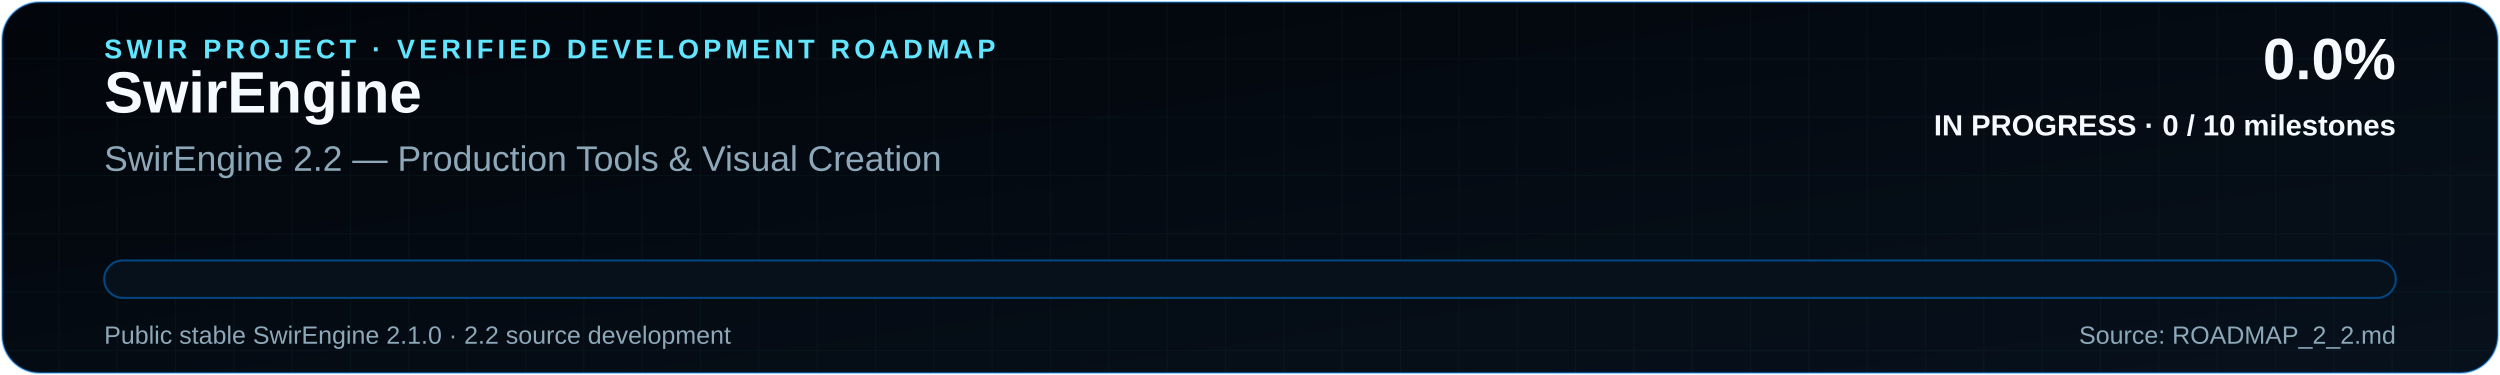
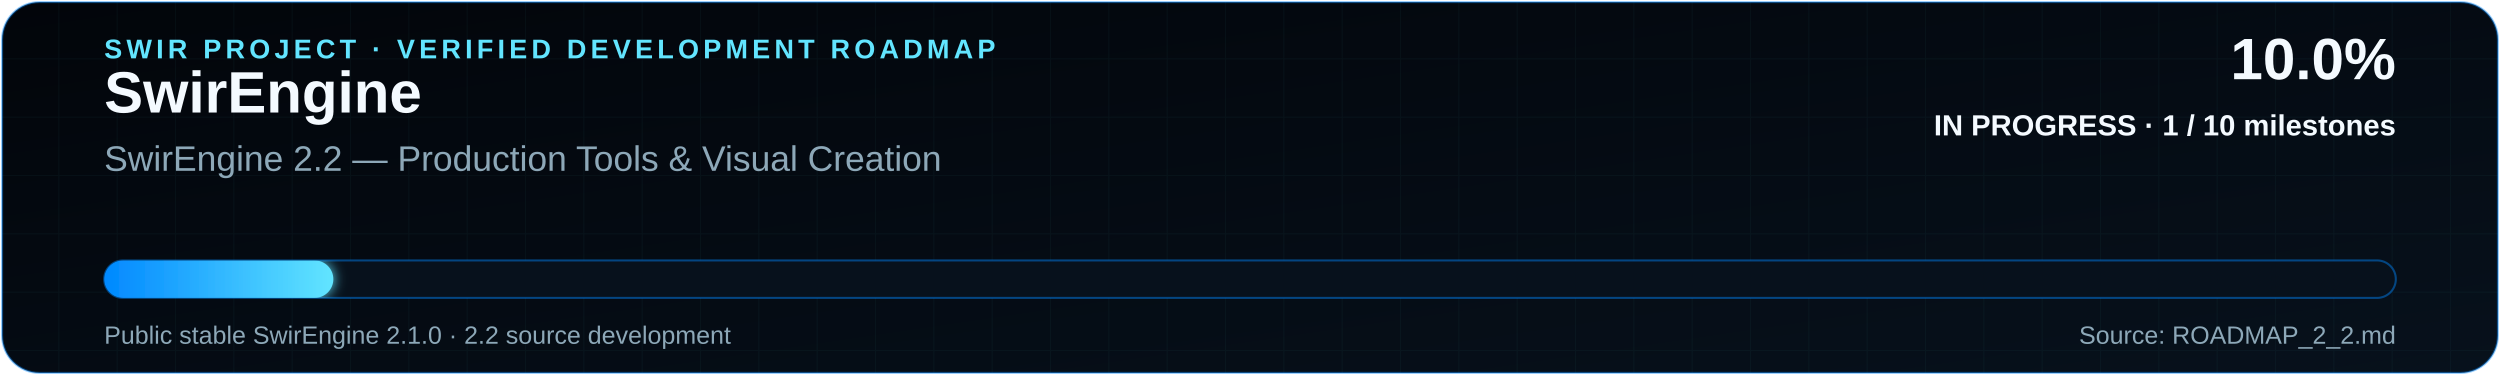
<svg xmlns="http://www.w3.org/2000/svg" width="1200" height="180" viewBox="0 0 1200 180" role="img" aria-labelledby="title desc">
  <defs>
    <linearGradient id="panel" x1="0" y1="0" x2="1" y2="1">
      <stop offset="0" stop-color="#02050A" />
      <stop offset="1" stop-color="#07111C" />
    </linearGradient>
    <linearGradient id="progressGradient" x1="0" y1="0" x2="1" y2="0">
      <stop offset="0" stop-color="#0088FF" />
      <stop offset="1" stop-color="#62E5FF" />
    </linearGradient>
    <filter id="softGlow" x="-10%" y="-80%" width="120%" height="260%">
      <feGaussianBlur stdDeviation="3" result="blur" />
      <feMerge>
        <feMergeNode in="blur" />
        <feMergeNode in="SourceGraphic" />
      </feMerge>
    </filter>
    <pattern id="grid" width="28" height="28" patternUnits="userSpaceOnUse">
      <path d="M 28 0 L 0 0 0 28" fill="none" stroke="#62E5FF" stroke-opacity="0.035" stroke-width="1" />
    </pattern>
    <clipPath id="trackClip">
      <rect x="50" y="125" width="1100" height="18" rx="9" />
    </clipPath>
    <style>
      text { font-family: "Segoe UI", Arial, sans-serif; }
      .label { fill:#62E5FF;font-size:13px;font-weight:700;letter-spacing:2px; }
      .project { fill:#F4FAFF;font-size:28px;font-weight:700; }
      .scope { fill:#8DA8B8;font-size:17px; }
      .meta { fill:#F4FAFF;font-size:14px;font-weight:600; }
      .release { fill:#8DA8B8;font-size:12px; }
    </style>
  </defs>
  <rect x="1" y="1" width="1198" height="178" rx="18" fill="url(#panel)" stroke="#0088FF" stroke-opacity="0.42" />
  <rect x="1" y="1" width="1198" height="178" rx="18" fill="url(#grid)" />
  <text x="50" y="28" class="label">SWIR PROJECT · VERIFIED DEVELOPMENT ROADMAP</text>
  <text x="50" y="54" class="project">SwirEngine</text>
  <text x="50" y="82" class="scope">SwirEngine 2.2 — Production Tools &amp; Visual Creation</text>
-   <text x="1150" y="38" text-anchor="end" class="project">0.0%</text>
-   <text x="1150" y="65" text-anchor="end" class="meta">IN PROGRESS · 0 / 10 milestones</text>
+   <text x="1150" y="38" text-anchor="end" class="project">10.0%</text>
+   <text x="1150" y="65" text-anchor="end" class="meta">IN PROGRESS · 1 / 10 milestones</text>
  <rect x="50" y="125" width="1100" height="18" rx="9" fill="#07111C" stroke="#0088FF" stroke-opacity="0.45" />
+   <rect x="50" y="125" width="110" height="18" rx="9" fill="url(#progressGradient)" filter="url(#softGlow)" clip-path="url(#trackClip)" />
  <text x="50" y="165" class="release">Public stable SwirEngine 2.1.0 · 2.2 source development</text>
  <text x="1150" y="165" text-anchor="end" class="release">Source: ROADMAP_2_2.md</text>
</svg>
